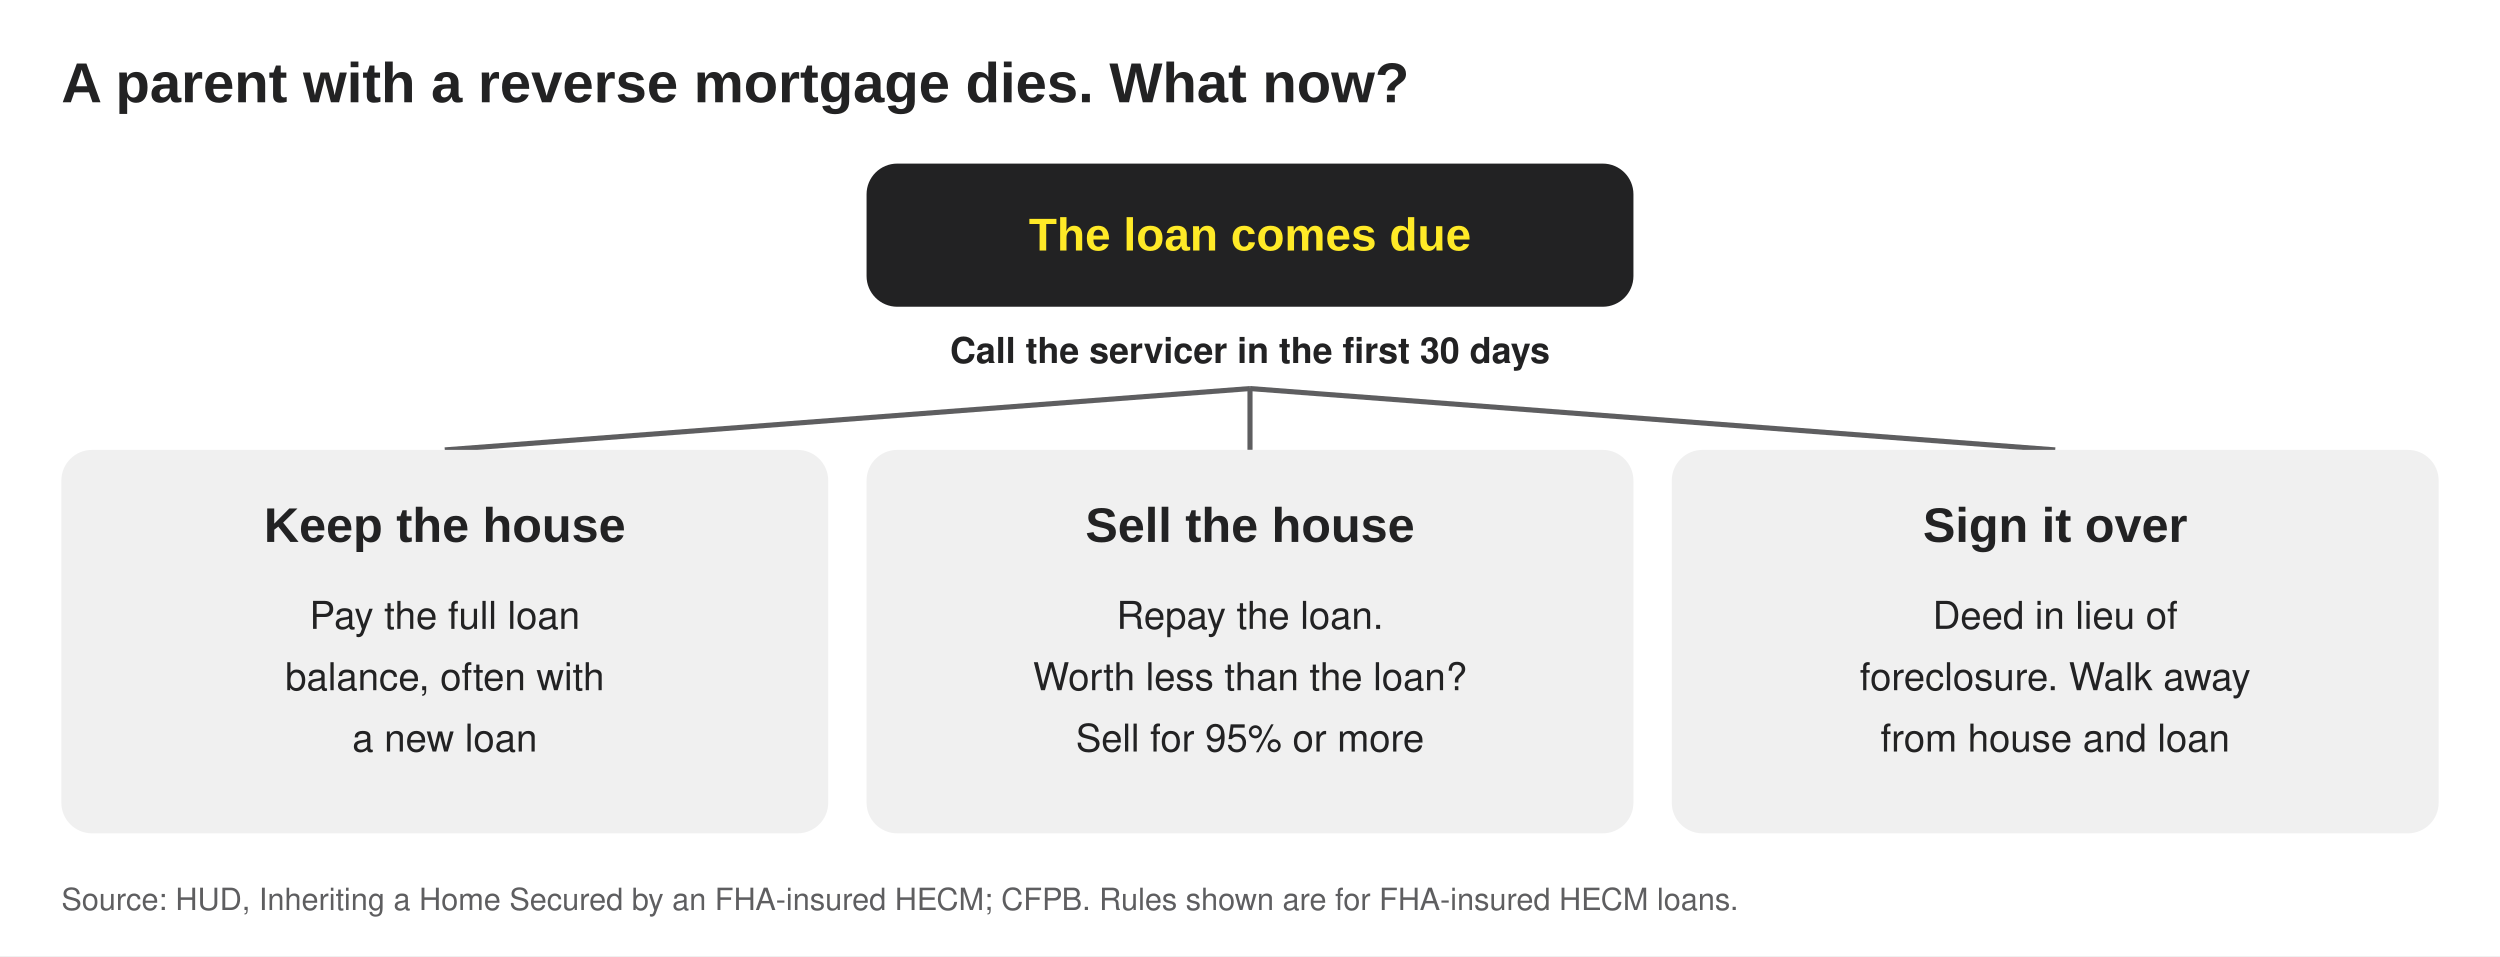
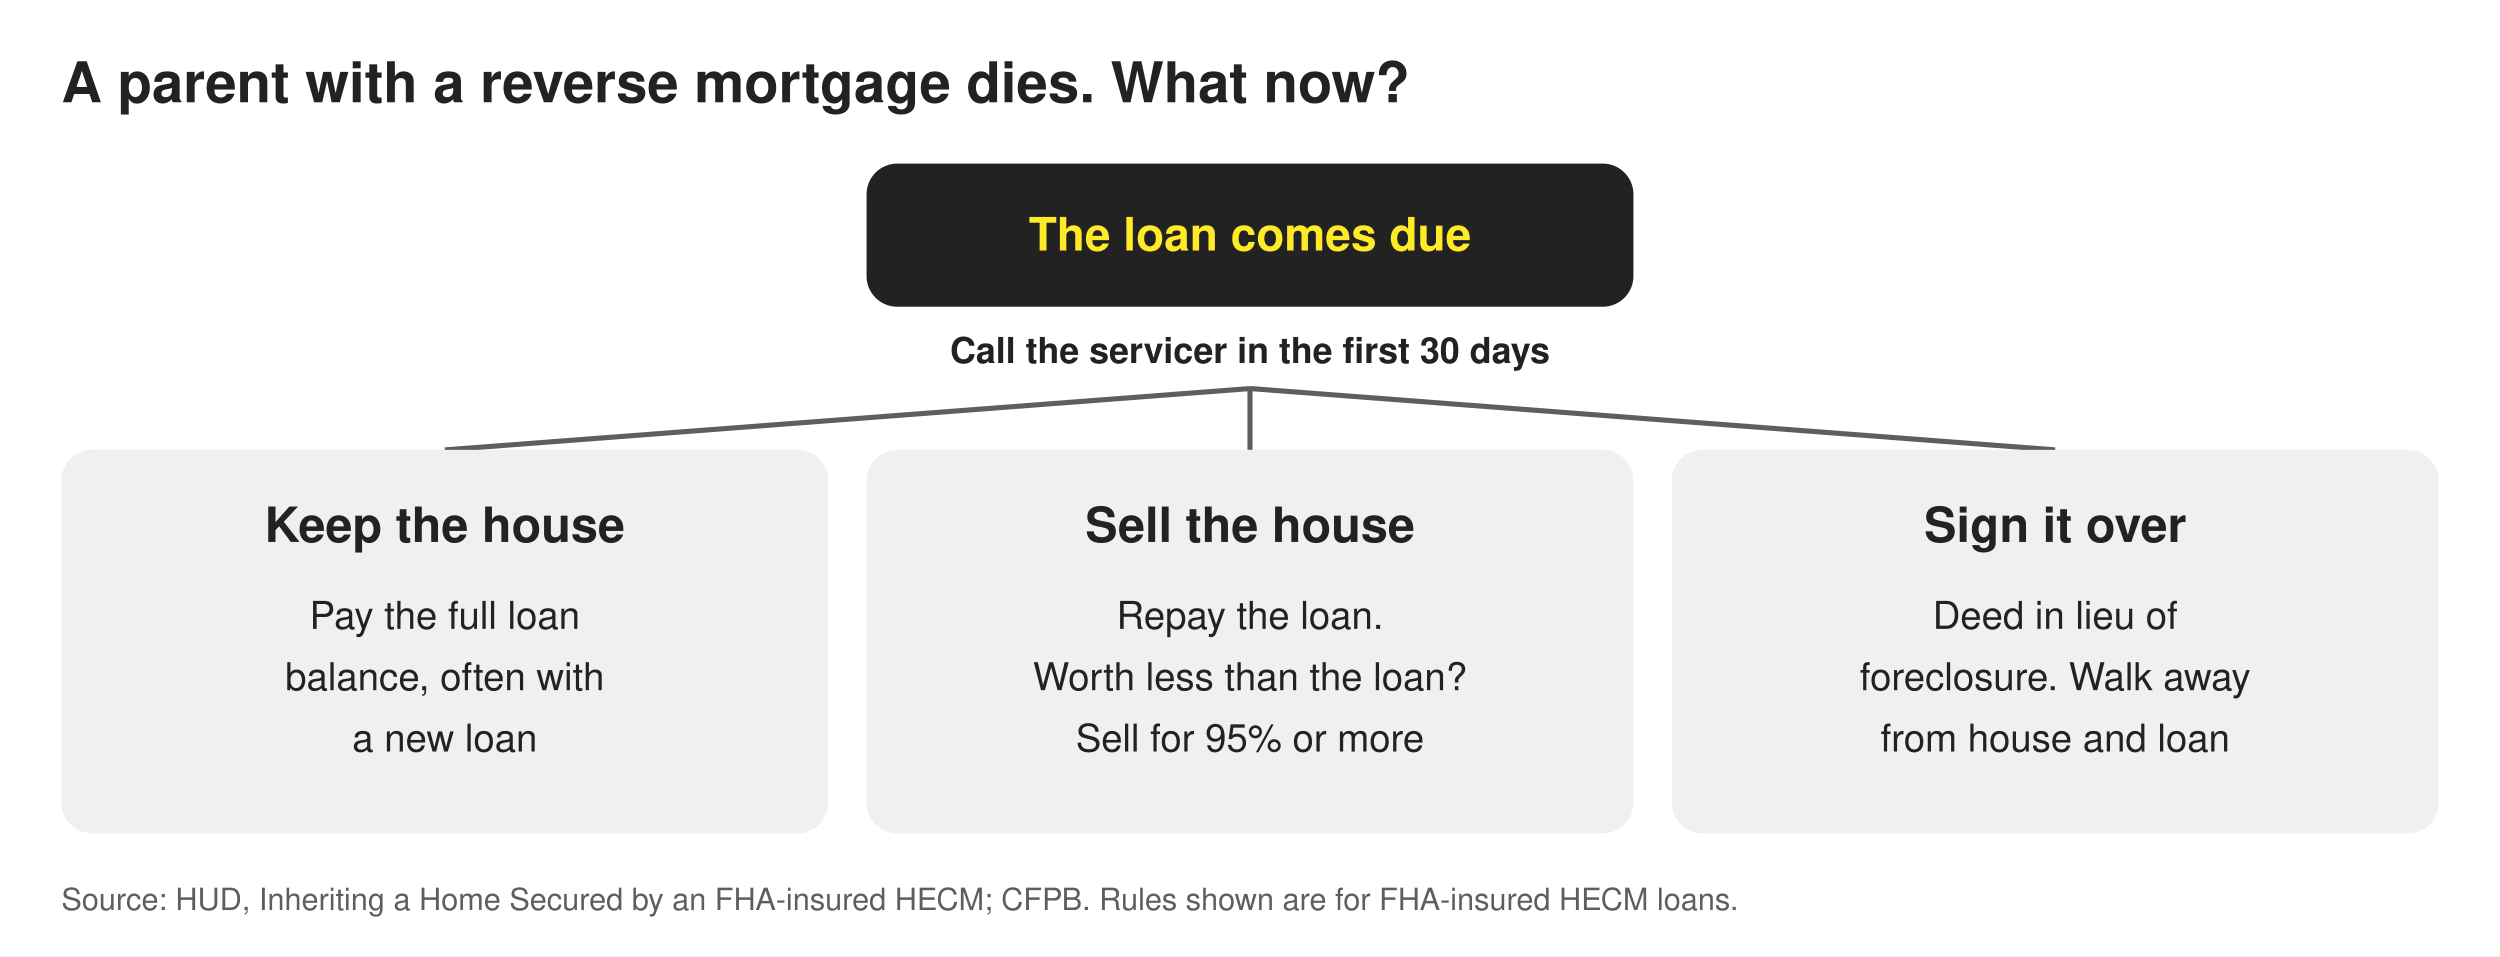
<svg xmlns="http://www.w3.org/2000/svg" viewBox="0 0 978 374" width="978" height="374" role="img" aria-label="Flow chart: when a parent with a reverse mortgage dies, the loan comes due. The family can keep the house by paying the full balance, sell it and repay the loan, selling for at least 95 percent of appraised value if the loan is more than the house is worth, or sign it over with a deed in lieu of foreclosure">
  <rect width="978" height="374" fill="#fff" />
-   <text x="24" y="40" font-family="Quicksand,Helvetica Neue,Arial,sans-serif" font-size="22" font-weight="700" fill="#222223" text-anchor="start">A parent with a reverse mortgage dies. What now?</text>
+   <text x="24" y="40" font-family="Helvetica Neue,Helvetica,Arial,sans-serif" font-size="22" font-weight="700" fill="#222223" text-anchor="start">A parent with a reverse mortgage dies. What now?</text>
  <rect x="339" y="64" width="300" height="56" rx="12" fill="#222223" />
-   <text x="489" y="98" font-family="Quicksand,Helvetica Neue,Arial,sans-serif" font-size="18" font-weight="700" fill="#ffea27" text-anchor="middle">The loan comes due</text>
+   <text x="489" y="98" font-family="Helvetica Neue,Helvetica,Arial,sans-serif" font-size="18" font-weight="700" fill="#ffea27" text-anchor="middle">The loan comes due</text>
  <text x="489" y="142" font-family="Helvetica Neue,Helvetica,Arial,sans-serif" font-size="14" font-weight="600" fill="#222223" text-anchor="middle">Call the servicer in the first 30 days</text>
  <line x1="489" y1="152" x2="174" y2="176" stroke="#5E5E60" stroke-width="2" />
  <rect x="24" y="176" width="300" height="150" rx="12" fill="#F0F0F0" />
-   <text x="174" y="212" font-family="Quicksand,Helvetica Neue,Arial,sans-serif" font-size="19" font-weight="700" fill="#222223" text-anchor="middle">Keep the house</text>
+   <text x="174" y="212" font-family="Helvetica Neue,Helvetica,Arial,sans-serif" font-size="19" font-weight="700" fill="#222223" text-anchor="middle">Keep the house</text>
  <text x="174" y="246" font-family="Helvetica Neue,Helvetica,Arial,sans-serif" font-size="15" font-weight="400" fill="#222223" text-anchor="middle">Pay the full loan</text>
  <text x="174" y="270" font-family="Helvetica Neue,Helvetica,Arial,sans-serif" font-size="15" font-weight="400" fill="#222223" text-anchor="middle">balance, often with</text>
  <text x="174" y="294" font-family="Helvetica Neue,Helvetica,Arial,sans-serif" font-size="15" font-weight="400" fill="#222223" text-anchor="middle">a new loan</text>
  <line x1="489" y1="152" x2="489" y2="176" stroke="#5E5E60" stroke-width="2" />
  <rect x="339" y="176" width="300" height="150" rx="12" fill="#F0F0F0" />
-   <text x="489" y="212" font-family="Quicksand,Helvetica Neue,Arial,sans-serif" font-size="19" font-weight="700" fill="#222223" text-anchor="middle">Sell the house</text>
+   <text x="489" y="212" font-family="Helvetica Neue,Helvetica,Arial,sans-serif" font-size="19" font-weight="700" fill="#222223" text-anchor="middle">Sell the house</text>
  <text x="489" y="246" font-family="Helvetica Neue,Helvetica,Arial,sans-serif" font-size="15" font-weight="400" fill="#222223" text-anchor="middle">Repay the loan.</text>
  <text x="489" y="270" font-family="Helvetica Neue,Helvetica,Arial,sans-serif" font-size="15" font-weight="400" fill="#222223" text-anchor="middle">Worth less than the loan?</text>
  <text x="489" y="294" font-family="Helvetica Neue,Helvetica,Arial,sans-serif" font-size="15" font-weight="400" fill="#222223" text-anchor="middle">Sell for 95% or more</text>
  <line x1="489" y1="152" x2="804" y2="176" stroke="#5E5E60" stroke-width="2" />
  <rect x="654" y="176" width="300" height="150" rx="12" fill="#F0F0F0" />
-   <text x="804" y="212" font-family="Quicksand,Helvetica Neue,Arial,sans-serif" font-size="19" font-weight="700" fill="#222223" text-anchor="middle">Sign it over</text>
+   <text x="804" y="212" font-family="Helvetica Neue,Helvetica,Arial,sans-serif" font-size="19" font-weight="700" fill="#222223" text-anchor="middle">Sign it over</text>
  <text x="804" y="246" font-family="Helvetica Neue,Helvetica,Arial,sans-serif" font-size="15" font-weight="400" fill="#222223" text-anchor="middle">Deed in lieu of</text>
  <text x="804" y="270" font-family="Helvetica Neue,Helvetica,Arial,sans-serif" font-size="15" font-weight="400" fill="#222223" text-anchor="middle">foreclosure. Walk away</text>
  <text x="804" y="294" font-family="Helvetica Neue,Helvetica,Arial,sans-serif" font-size="15" font-weight="400" fill="#222223" text-anchor="middle">from house and loan</text>
  <text x="24" y="356" font-family="Helvetica Neue,Helvetica,Arial,sans-serif" font-size="12" font-weight="400" fill="#5E5E60" text-anchor="start">Source: HUD, Inheriting a Home Secured by an FHA-insured HECM; CFPB. Rules shown are for FHA-insured HECM loans.</text>
</svg>
